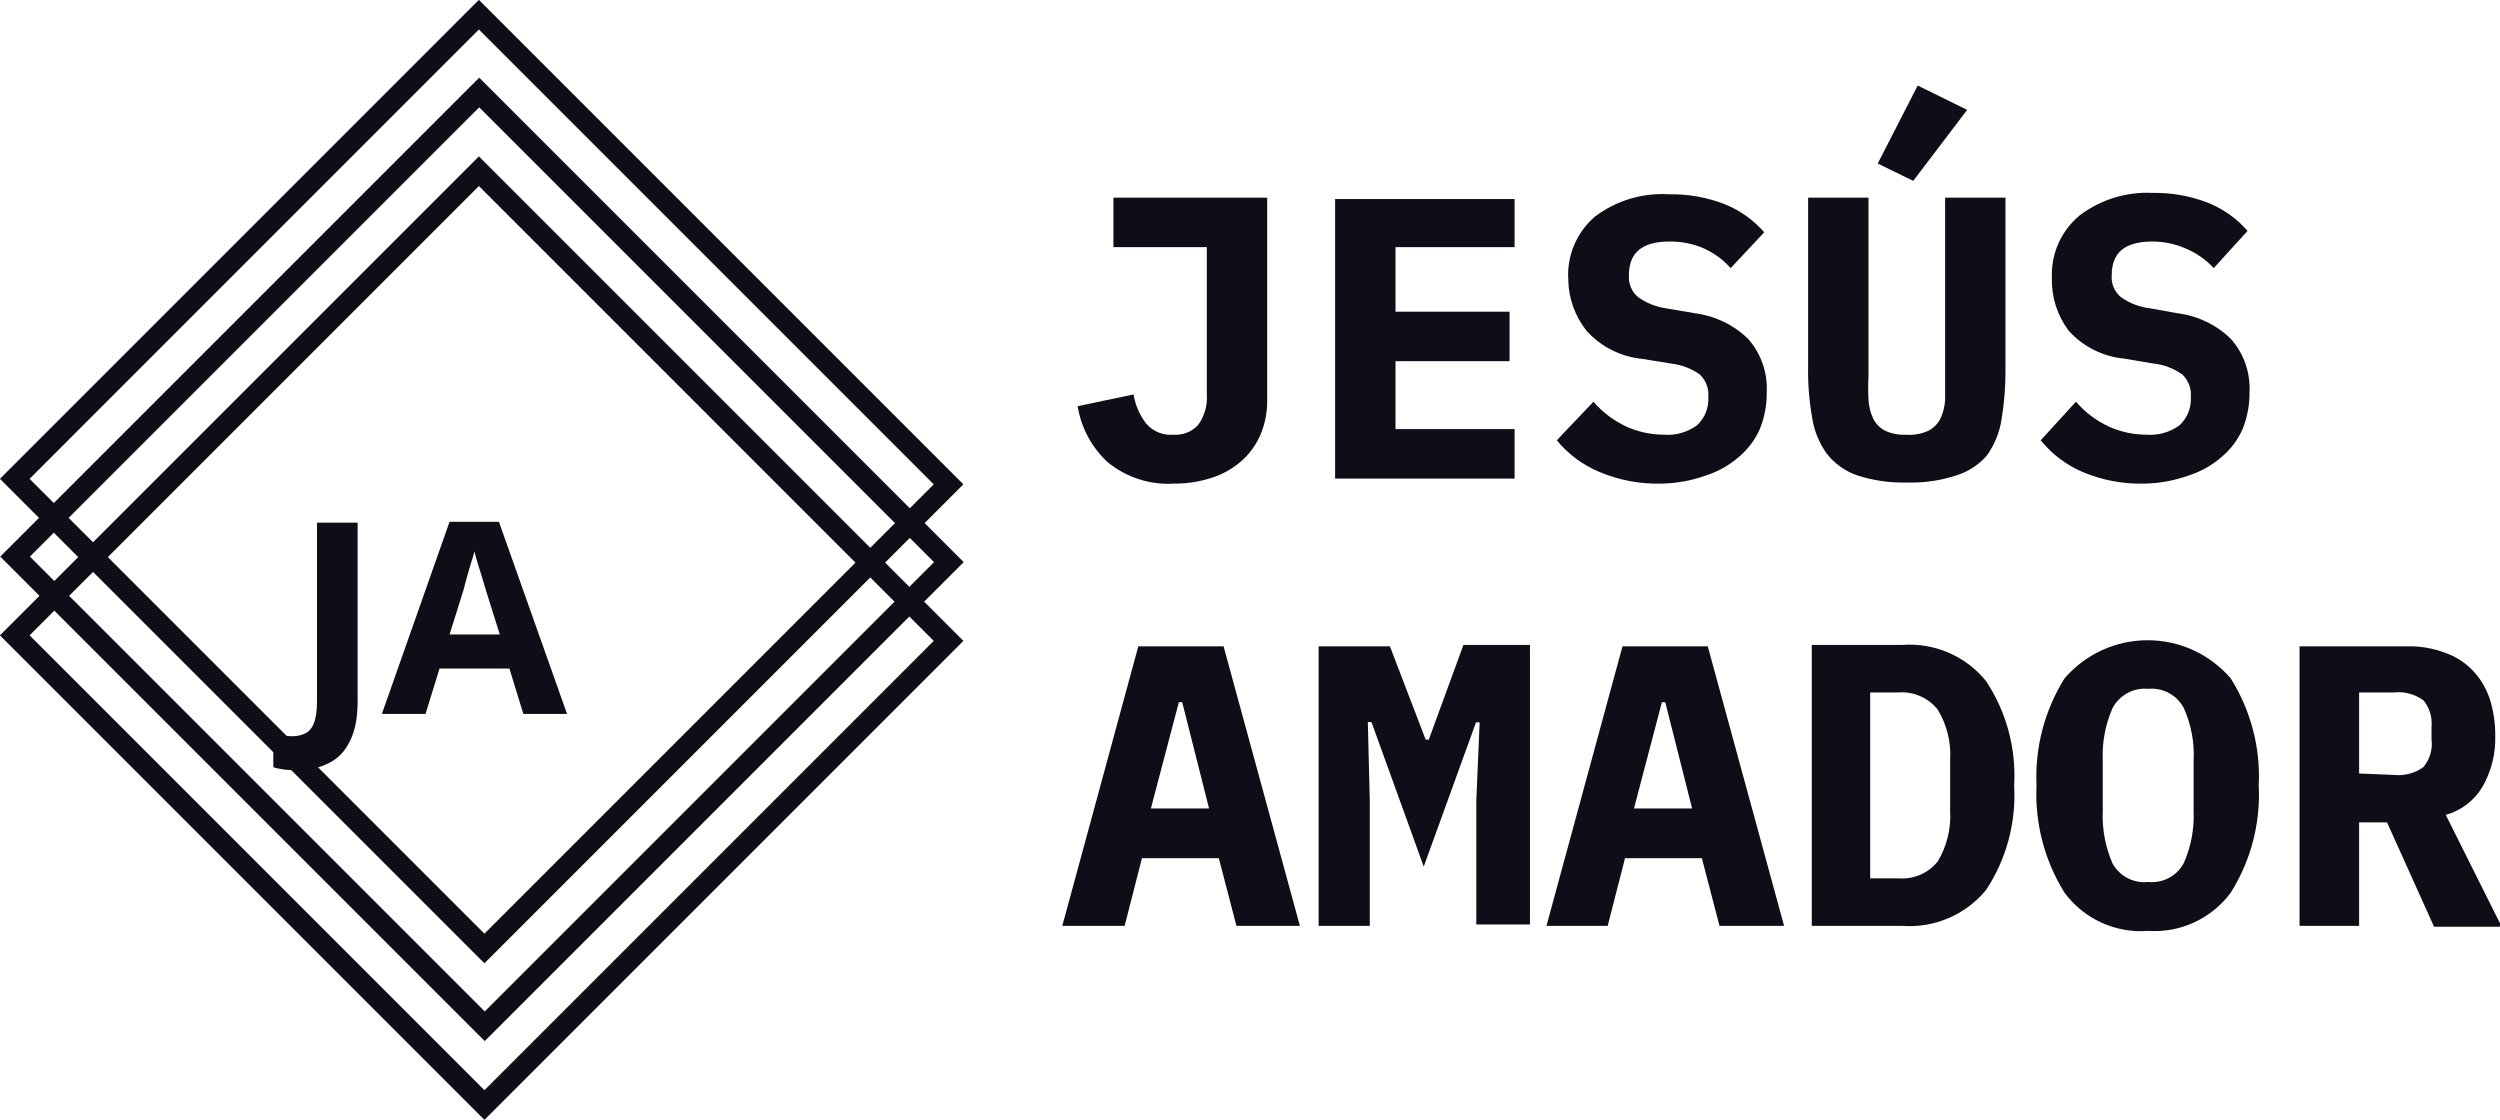
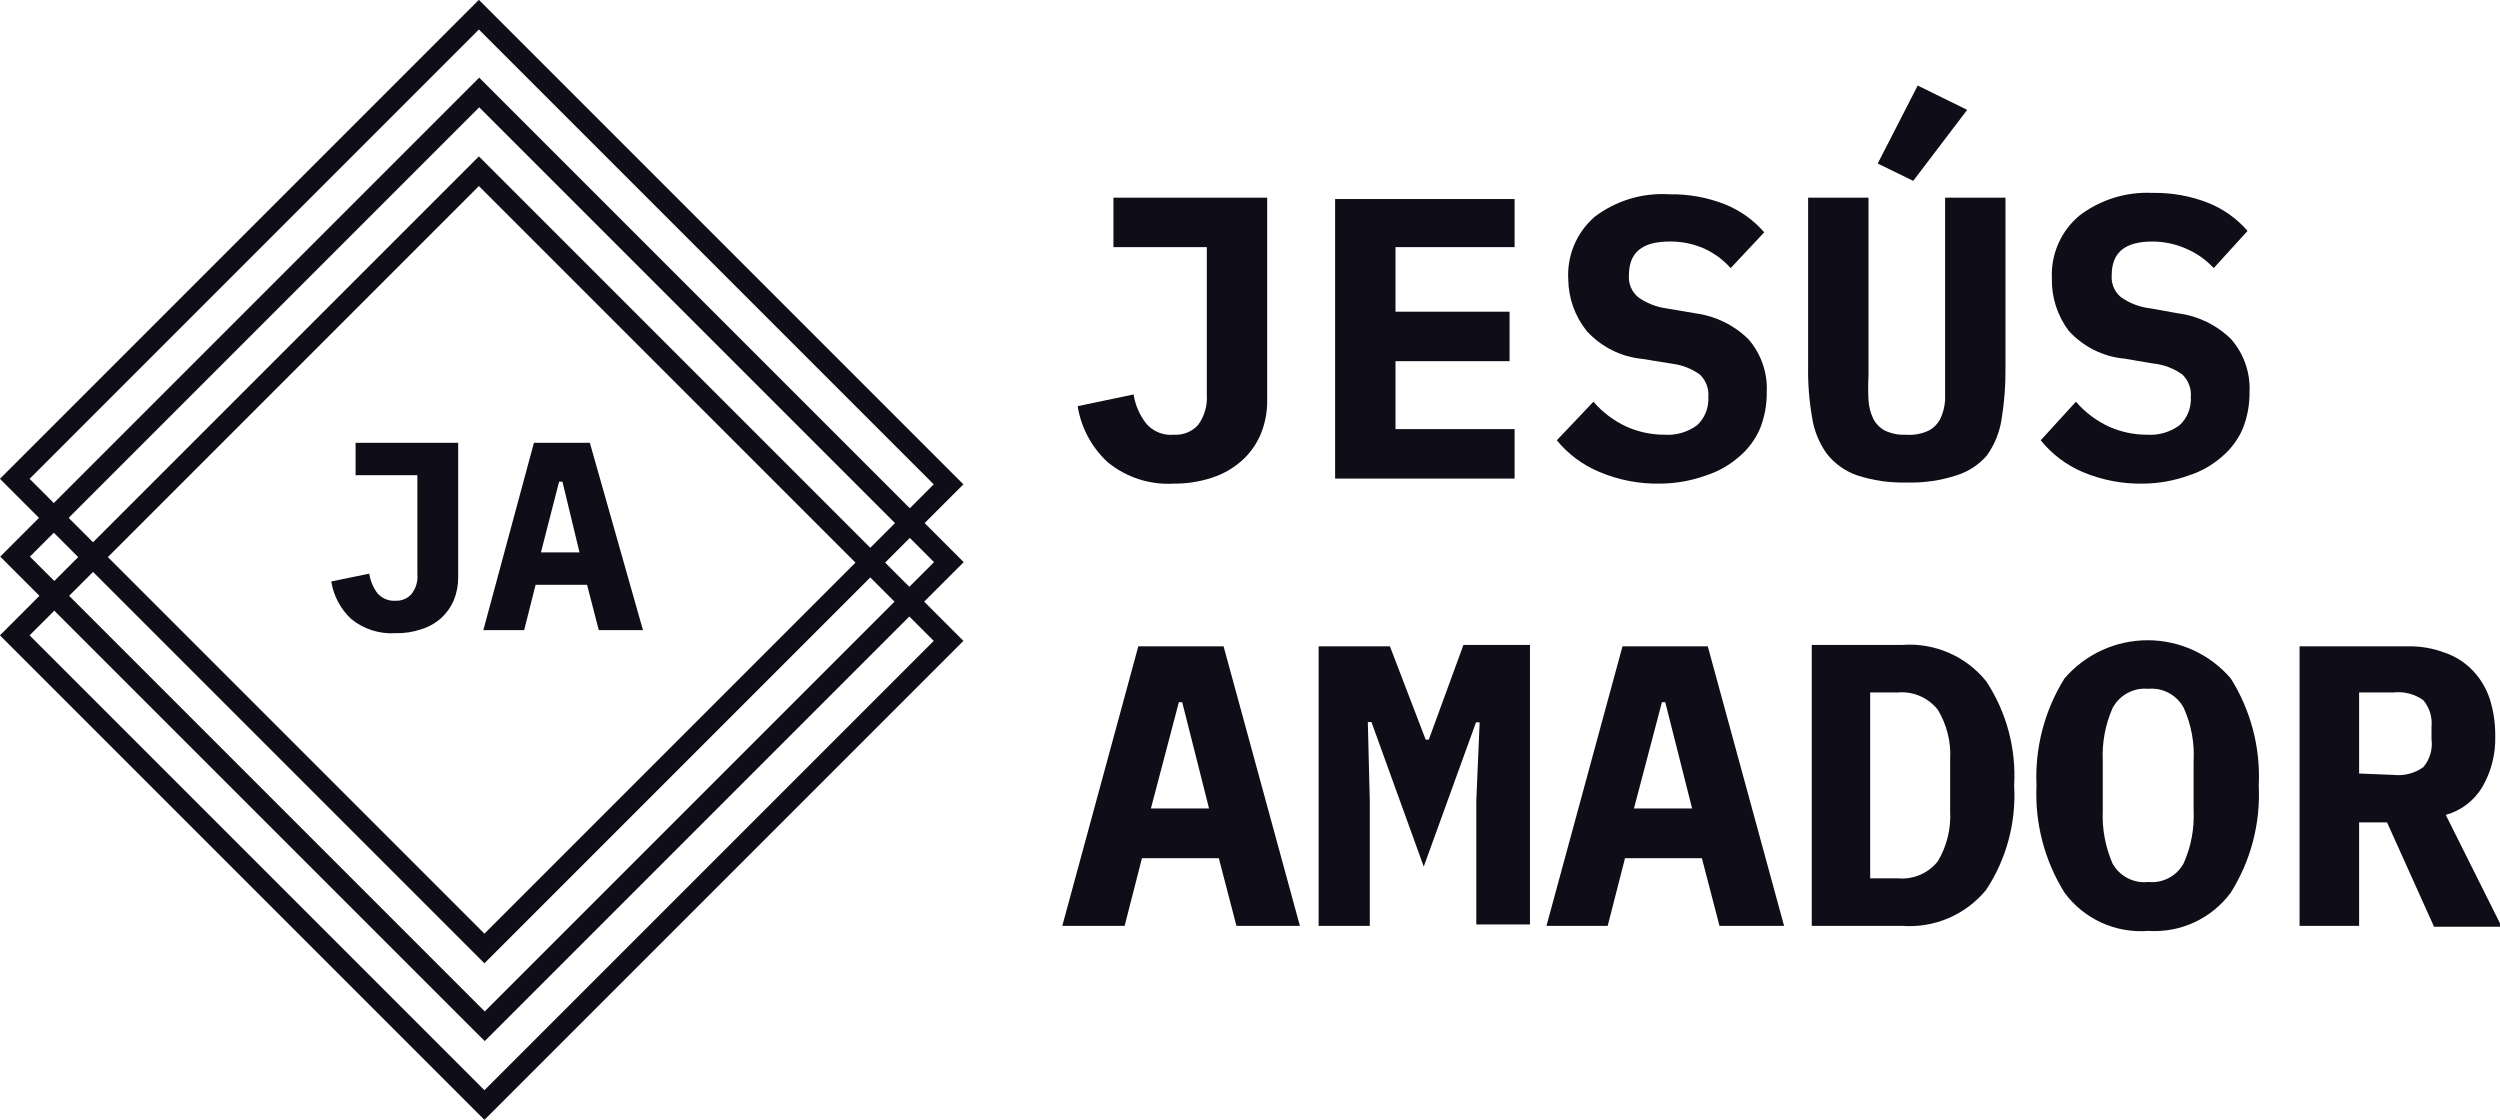
<svg xmlns="http://www.w3.org/2000/svg" viewBox="0 0 89.43 40.06">
  <defs>
-     <style>.cls-1{fill:none;stroke:#0f0d18;stroke-miterlimit:10;stroke-width:0.75px;}.cls-2,.cls-3{fill:#0f0d18;}.cls-3{font-size:9.6px;font-family:IBMPlexMono-Bold, IBM Plex Mono;font-weight:700;}</style>
+     <style>.cls-1{fill:none;stroke:#0f0d18;stroke-miterlimit:10;stroke-width:0.75px;}.cls-2{fill:#0f0d18;}</style>
  </defs>
  <g id="Capa_2" data-name="Capa 2">
    <g id="Capa_1-2" data-name="Capa 1">
      <rect class="cls-1" x="5.35" y="5.49" width="23.76" height="23.48" transform="translate(17.23 -7.14) rotate(45)" />
      <rect class="cls-1" x="5.36" y="8.27" width="23.76" height="23.48" transform="translate(19.2 -6.33) rotate(45)" />
      <rect class="cls-1" x="5.35" y="11.09" width="23.76" height="23.48" transform="translate(21.19 -5.5) rotate(45)" />
      <path class="cls-2" d="M45.33,7.07v7.25a3.07,3.07,0,0,1-.24,1.23,2.67,2.67,0,0,1-.68.94,3,3,0,0,1-1.06.6A4.25,4.25,0,0,1,42,17.3a3.41,3.41,0,0,1-2.38-.77,3.47,3.47,0,0,1-1.07-2l2-.42A2.29,2.29,0,0,0,41,15.15a1.16,1.16,0,0,0,1,.4,1.07,1.07,0,0,0,.86-.35,1.65,1.65,0,0,0,.31-1.09V8.84H39.83V7.07Z" />
      <path class="cls-2" d="M47.76,17.12v-10h6.42V8.84H49.92v2.31H54v1.77H49.92v2.43h4.26v1.77Z" />
      <path class="cls-2" d="M59.41,17.3a5.3,5.3,0,0,1-2.2-.42,3.89,3.89,0,0,1-1.52-1.13L57,14.37a3.51,3.51,0,0,0,1.2.9,3.31,3.31,0,0,0,1.33.28,1.77,1.77,0,0,0,1.18-.34,1.27,1.27,0,0,0,.4-1,1,1,0,0,0-.3-.81,2.17,2.17,0,0,0-1-.39l-1.05-.17a3.09,3.09,0,0,1-2-1A3,3,0,0,1,56.1,10a2.75,2.75,0,0,1,.95-2.25,4,4,0,0,1,2.66-.8,5.22,5.22,0,0,1,2,.36,3.69,3.69,0,0,1,1.4,1L61.91,9.59a2.9,2.9,0,0,0-.95-.7,3,3,0,0,0-1.23-.25c-1,0-1.46.4-1.46,1.21a.92.92,0,0,0,.33.78,2.27,2.27,0,0,0,1,.4l1.06.18a3.31,3.31,0,0,1,1.88.92,2.68,2.68,0,0,1,.66,1.9,3.42,3.42,0,0,1-.24,1.3,2.72,2.72,0,0,1-.74,1,3.33,3.33,0,0,1-1.2.68A4.91,4.91,0,0,1,59.41,17.3Z" />
      <path class="cls-2" d="M66.84,7.07v6.37a8,8,0,0,0,0,.87,1.83,1.83,0,0,0,.17.67,1,1,0,0,0,.41.42,1.56,1.56,0,0,0,.75.15A1.61,1.61,0,0,0,69,15.4a1,1,0,0,0,.41-.42,1.83,1.83,0,0,0,.17-.67c0-.27,0-.56,0-.87V7.07h2.16v6.08A10.57,10.57,0,0,1,71.6,15a3,3,0,0,1-.53,1.3A2.37,2.37,0,0,1,70,17a5.19,5.19,0,0,1-1.78.26A5.25,5.25,0,0,1,66.42,17a2.37,2.37,0,0,1-1.08-.78,3,3,0,0,1-.52-1.3,9.64,9.64,0,0,1-.14-1.81V7.07Zm1.6-.6-1.27-.62L68.6,3.06l1.77.87Z" />
      <path class="cls-2" d="M76.69,17.3a5.3,5.3,0,0,1-2.2-.42A3.89,3.89,0,0,1,73,15.75l1.26-1.38a3.51,3.51,0,0,0,1.2.9,3.31,3.31,0,0,0,1.33.28,1.77,1.77,0,0,0,1.18-.34,1.27,1.27,0,0,0,.4-1,1,1,0,0,0-.3-.81A2.17,2.17,0,0,0,77,13l-1-.17a3.07,3.07,0,0,1-2-1,3,3,0,0,1-.6-1.88,2.75,2.75,0,0,1,1-2.25A4,4,0,0,1,77,6.9a5.22,5.22,0,0,1,2,.36,3.69,3.69,0,0,1,1.4,1L79.19,9.59a2.9,2.9,0,0,0-1-.7A3,3,0,0,0,77,8.64c-1,0-1.46.4-1.46,1.21a.92.92,0,0,0,.33.78,2.27,2.27,0,0,0,1.05.4l1,.18a3.31,3.31,0,0,1,1.89.92,2.68,2.68,0,0,1,.66,1.9,3.42,3.42,0,0,1-.24,1.3,2.72,2.72,0,0,1-.74,1,3.33,3.33,0,0,1-1.2.68A4.91,4.91,0,0,1,76.69,17.3Z" />
      <path class="cls-2" d="M44.23,33.12,43.6,30.7H40.85l-.62,2.42H38l2.72-10h3.05l2.73,10Zm-1.94-8h-.12l-1,3.8h2.08Z" />
      <path class="cls-2" d="M52.81,28.65l.12-2.81H52.8L50.93,31l-1.87-5.17h-.13L49,28.65v4.47H47.17v-10h2.55L51,26.46h.11l1.24-3.39h2.38v10H52.81Z" />
      <path class="cls-2" d="M61.51,33.12l-.63-2.42H58.13l-.62,2.42H55.32l2.72-10h3.05l2.73,10Zm-1.94-8h-.12l-1,3.8h2.08Z" />
      <path class="cls-2" d="M64.81,23.07h3.24a3.52,3.52,0,0,1,3,1.3,6.12,6.12,0,0,1,1,3.73,6.14,6.14,0,0,1-1,3.73,3.54,3.54,0,0,1-3,1.29H64.81Zm3.09,8.35a1.63,1.63,0,0,0,1.42-.61,3.15,3.15,0,0,0,.44-1.8V27.18a3.09,3.09,0,0,0-.44-1.79,1.64,1.64,0,0,0-1.42-.62h-1v6.65Z" />
      <path class="cls-2" d="M76.85,33.3a3.39,3.39,0,0,1-3-1.37,6.67,6.67,0,0,1-1-3.83,6.67,6.67,0,0,1,1-3.83,3.92,3.92,0,0,1,5.95,0,6.59,6.59,0,0,1,1,3.83,6.59,6.59,0,0,1-1,3.83A3.39,3.39,0,0,1,76.85,33.3Zm0-1.75a1.29,1.29,0,0,0,1.27-.68A4.17,4.17,0,0,0,78.47,29V27.22a4.08,4.08,0,0,0-.35-1.89,1.3,1.3,0,0,0-1.27-.69,1.31,1.31,0,0,0-1.28.69,4.22,4.22,0,0,0-.35,1.89V29a4.27,4.27,0,0,0,.35,1.89A1.3,1.3,0,0,0,76.85,31.55Z" />
      <path class="cls-2" d="M84.39,33.12H82.26v-10h3.89a3.56,3.56,0,0,1,1.31.23,2.49,2.49,0,0,1,1,.64,2.73,2.73,0,0,1,.6,1,4.27,4.27,0,0,1,.2,1.33,3.46,3.46,0,0,1-.46,1.83,2.21,2.21,0,0,1-1.31,1l2,4H87.07l-1.68-3.73h-1Zm1.24-5.4a1.53,1.53,0,0,0,1.06-.28,1.29,1.29,0,0,0,.29-1v-.44a1.29,1.29,0,0,0-.29-.95,1.53,1.53,0,0,0-1.06-.28H84.39v2.9Z" />
-       <text class="cls-3" transform="translate(10.48 25.54)">JA</text>
+       <path class="cls-2" d="M16.39,15.84v4.82a2.14,2.14,0,0,1-.16.82,1.81,1.81,0,0,1-.45.63,1.9,1.9,0,0,1-.71.4,2.65,2.65,0,0,1-.92.14,2.28,2.28,0,0,1-1.59-.51,2.34,2.34,0,0,1-.71-1.34l1.36-.28a1.54,1.54,0,0,0,.29.7.79.79,0,0,0,.65.27.72.72,0,0,0,.57-.24,1,1,0,0,0,.21-.72V17H12.72V15.84Z" />
+       <path class="cls-2" d="M21.42,22.54,21,20.92H19.16l-.41,1.62H17.29l1.81-6.7h2L23,22.54Zm-1.3-5.31H20l-.65,2.53h1.38Z" />
    </g>
  </g>
</svg>
